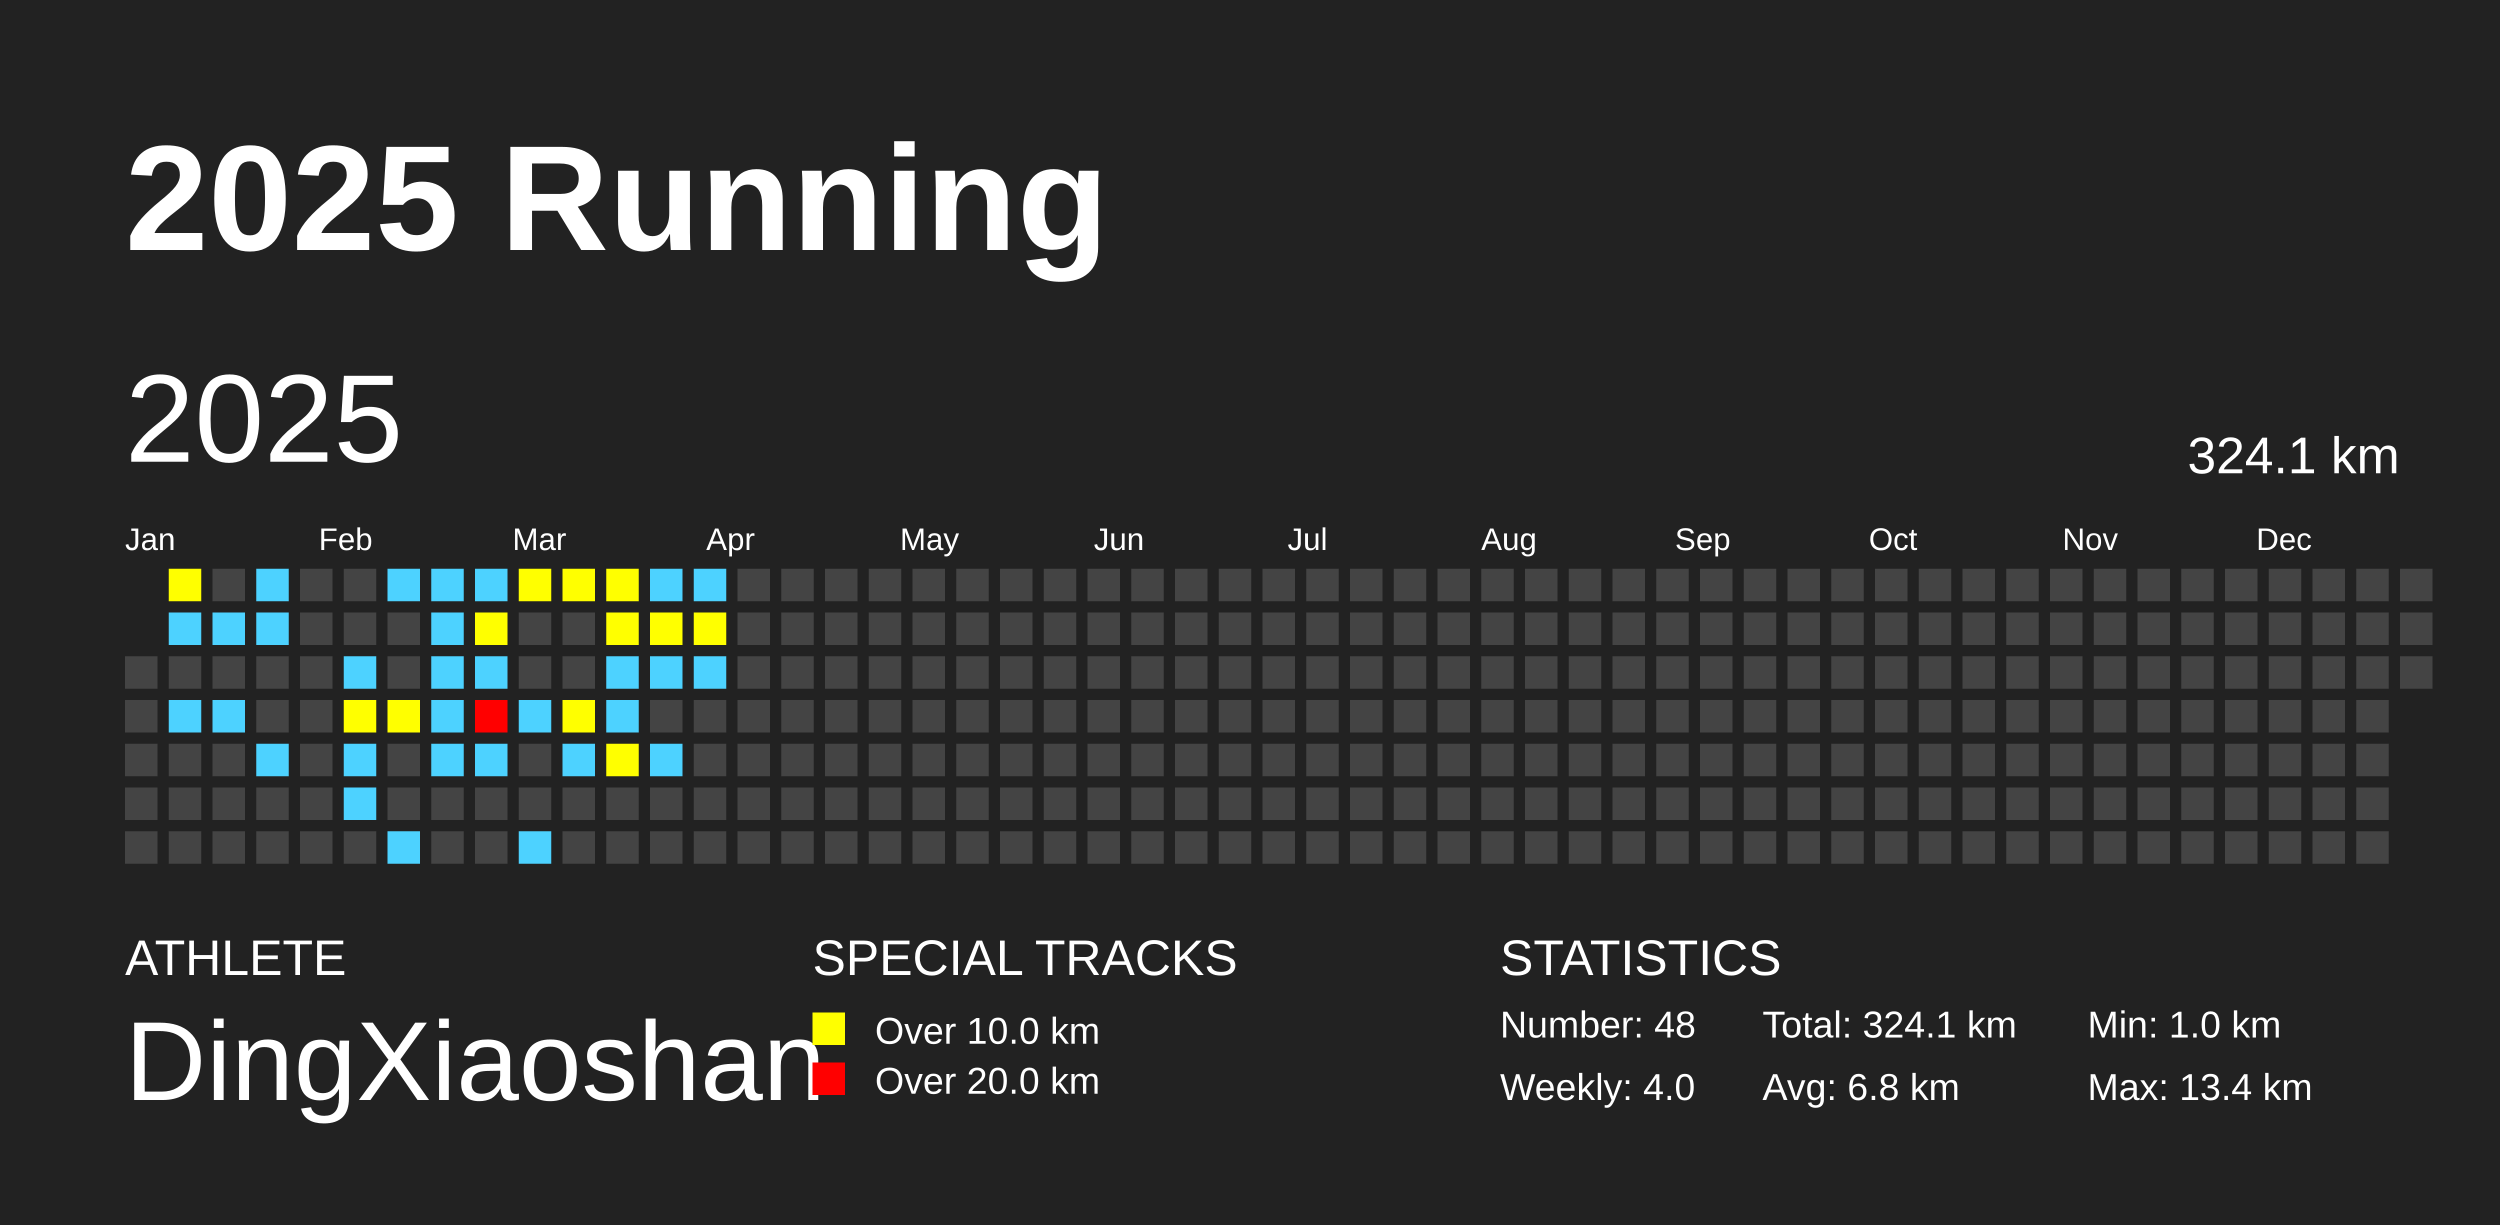
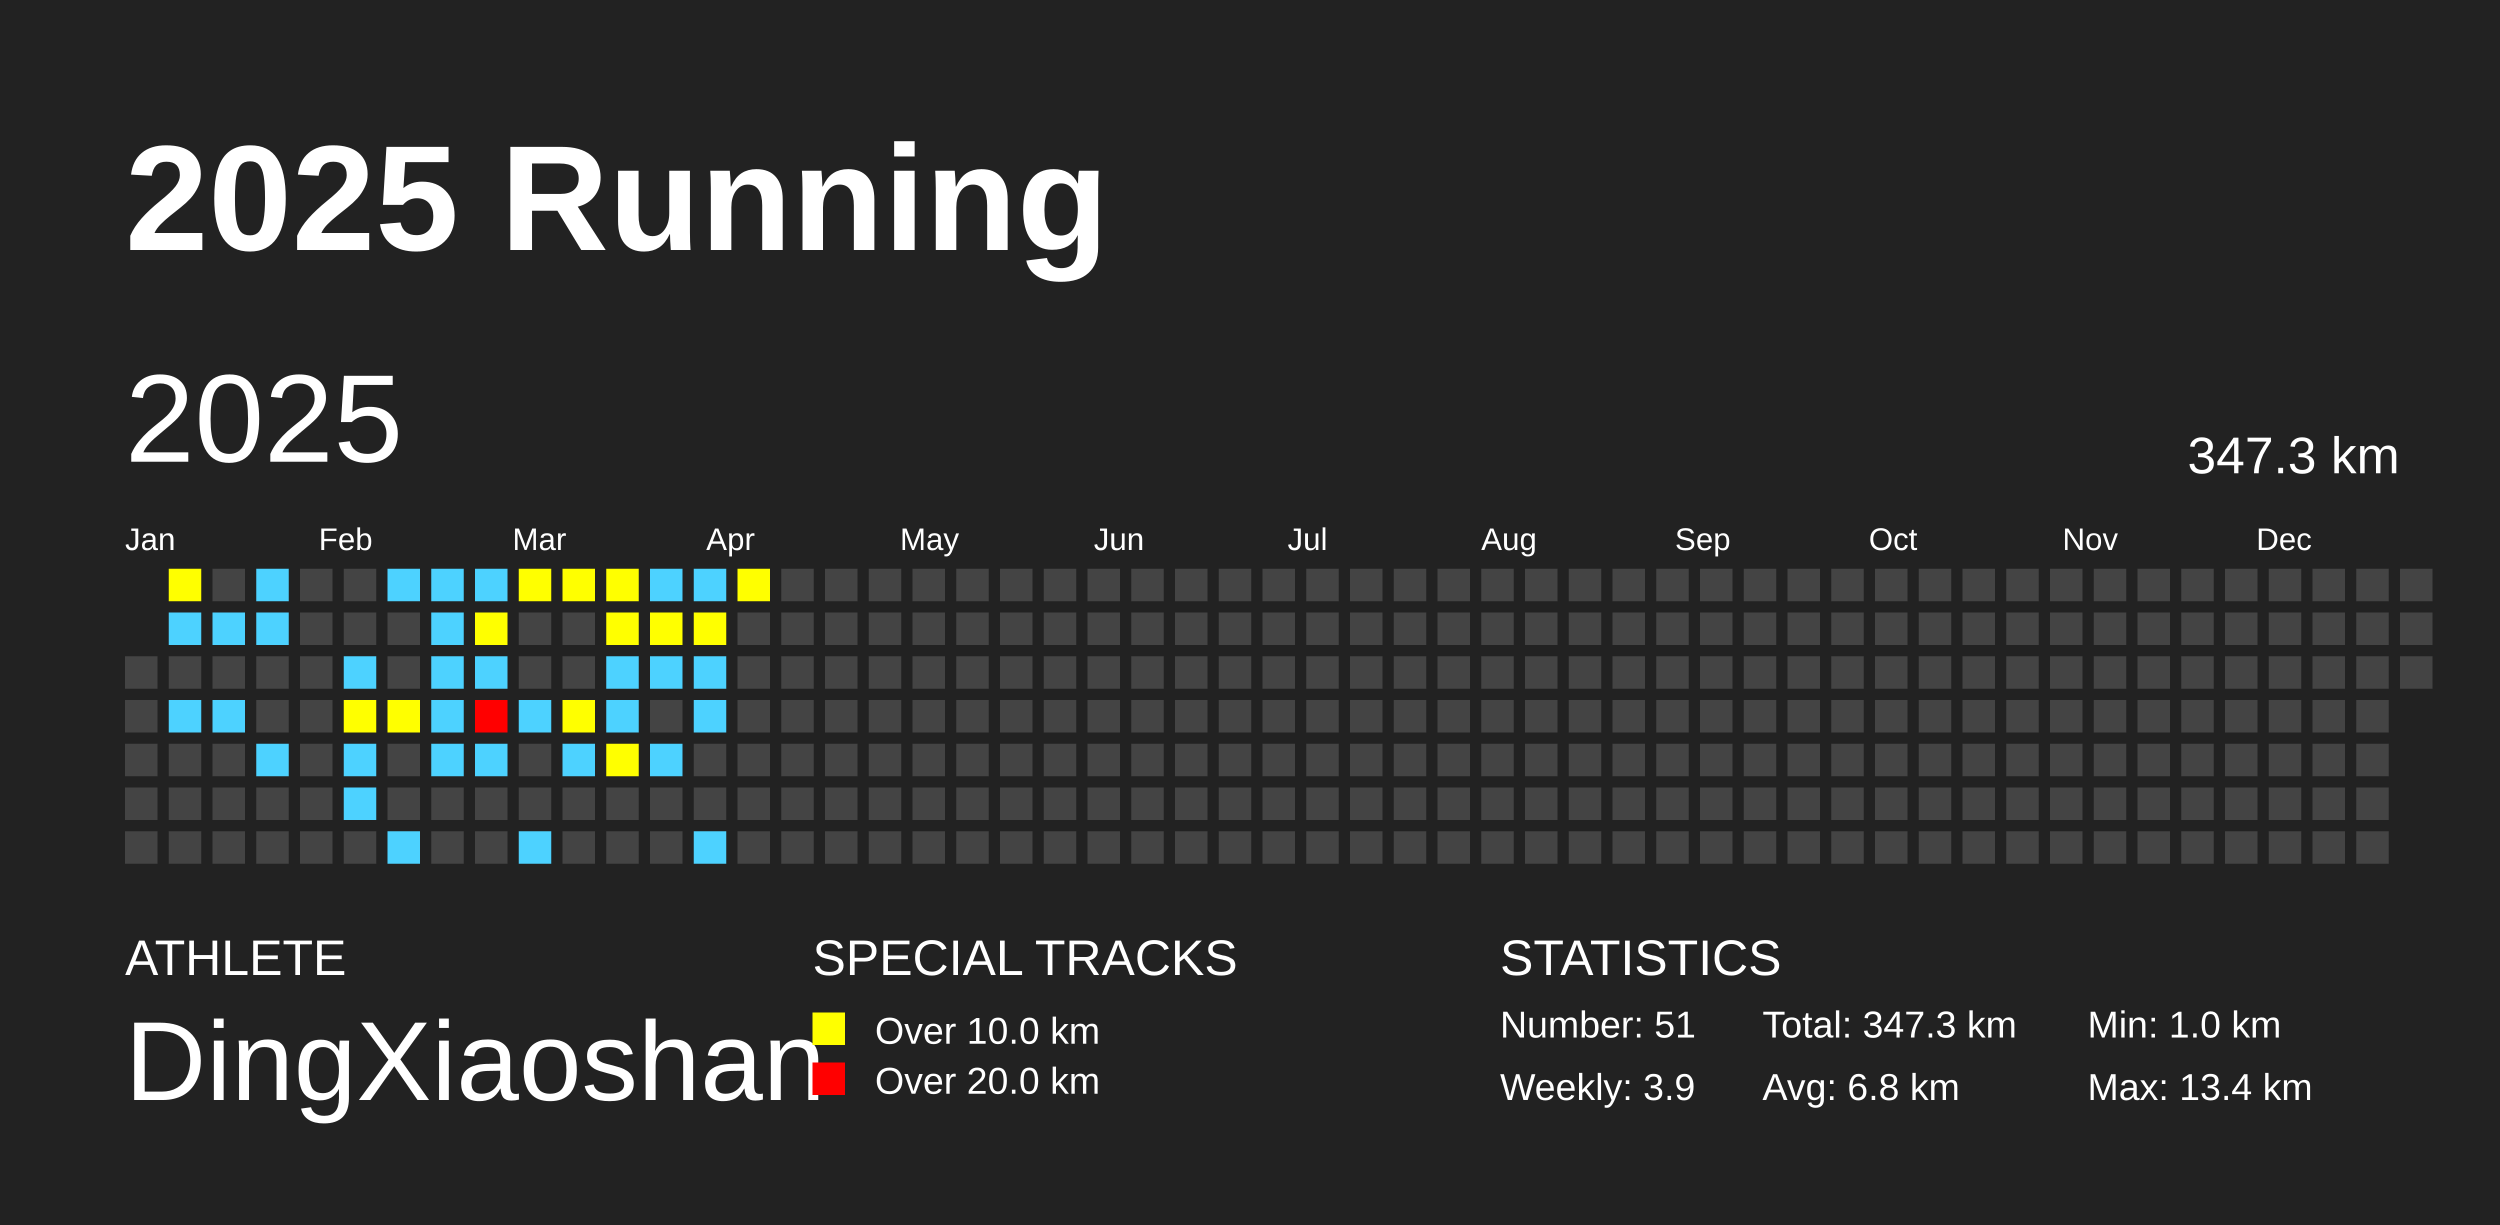
<svg xmlns="http://www.w3.org/2000/svg" baseProfile="full" height="98mm" version="1.1" viewBox="0,0,200,98" width="200mm">
  <defs />
  <rect fill="#222222" height="98" width="200" x="0" y="0" />
  <text fill="#FFFFFF" style="font-size:12px; font-family:Arial; font-weight:bold;" x="10" y="20">2025 Running</text>
  <text fill="#FFFFFF" style="font-size:4px; font-family:Arial" x="10" y="78">ATHLETE</text>
  <text fill="#FFFFFF" style="font-size:9px; font-family:Arial" x="10" y="88">DingXiaoshan</text>
  <text fill="#FFFFFF" style="font-size:4px; font-family:Arial" x="65" y="78">SPECIAL TRACKS</text>
  <rect fill="yellow" height="2.6" width="2.6" x="65" y="81" />
  <text fill="#FFFFFF" style="font-size:3px; font-family:Arial" x="70" y="83.5">Over 10.0 km</text>
  <rect fill="red" height="2.6" width="2.6" x="65" y="85" />
  <text fill="#FFFFFF" style="font-size:3px; font-family:Arial" x="70" y="87.5">Over 20.0 km</text>
  <text fill="#FFFFFF" style="font-size:4px; font-family:Arial" x="120" y="78">STATISTICS</text>
-   <text fill="#FFFFFF" style="font-size:3px; font-family:Arial" x="120" y="83">Number: 48</text>
-   <text fill="#FFFFFF" style="font-size:3px; font-family:Arial" x="120" y="88">Weekly: 4.0</text>
-   <text fill="#FFFFFF" style="font-size:3px; font-family:Arial" x="141" y="83">Total: 324.1 km</text>
+   <text fill="#FFFFFF" style="font-size:3px; font-family:Arial" x="120" y="83">Number: 51</text>
+   <text fill="#FFFFFF" style="font-size:3px; font-family:Arial" x="120" y="88">Weekly: 3.9</text>
+   <text fill="#FFFFFF" style="font-size:3px; font-family:Arial" x="141" y="83">Total: 347.3 km</text>
  <text fill="#FFFFFF" style="font-size:3px; font-family:Arial" x="141" y="88">Avg: 6.8 km</text>
  <text fill="#FFFFFF" style="font-size:3px; font-family:Arial" x="167" y="83">Min: 1.0 km</text>
  <text fill="#FFFFFF" style="font-size:3px; font-family:Arial" x="167" y="88">Max: 13.4 km</text>
  <text dominant-baseline="hanging" fill="#FFFFFF" style="font-size:10.0px; font-family:Arial;" x="10" y="30">2025</text>
-   <text dominant-baseline="hanging" fill="#FFFFFF" style="font-size:4.125px; font-family:Arial;" x="175" y="35">324.1 km</text>
+   <text dominant-baseline="hanging" fill="#FFFFFF" style="font-size:4.125px; font-family:Arial;" x="175" y="35">347.3 km</text>
  <text fill="#FFFFFF" style="font-size:2.5px; font-family:Arial" x="10.0" y="44">Jan</text>
  <text fill="#FFFFFF" style="font-size:2.5px; font-family:Arial" x="25.5" y="44">Feb</text>
  <text fill="#FFFFFF" style="font-size:2.5px; font-family:Arial" x="41.0" y="44">Mar</text>
  <text fill="#FFFFFF" style="font-size:2.5px; font-family:Arial" x="56.5" y="44">Apr</text>
  <text fill="#FFFFFF" style="font-size:2.5px; font-family:Arial" x="72.0" y="44">May</text>
  <text fill="#FFFFFF" style="font-size:2.5px; font-family:Arial" x="87.5" y="44">Jun</text>
  <text fill="#FFFFFF" style="font-size:2.5px; font-family:Arial" x="103.0" y="44">Jul</text>
  <text fill="#FFFFFF" style="font-size:2.5px; font-family:Arial" x="118.5" y="44">Aug</text>
  <text fill="#FFFFFF" style="font-size:2.5px; font-family:Arial" x="134.0" y="44">Sep</text>
  <text fill="#FFFFFF" style="font-size:2.5px; font-family:Arial" x="149.5" y="44">Oct</text>
  <text fill="#FFFFFF" style="font-size:2.5px; font-family:Arial" x="165.0" y="44">Nov</text>
  <text fill="#FFFFFF" style="font-size:2.5px; font-family:Arial" x="180.5" y="44">Dec</text>
  <rect fill="#444444" height="2.6" width="2.6" x="10.0" y="52.5" />
  <rect fill="#444444" height="2.6" width="2.6" x="10.0" y="56.0" />
  <rect fill="#444444" height="2.6" width="2.6" x="10.0" y="59.5" />
  <rect fill="#444444" height="2.6" width="2.6" x="10.0" y="63.0" />
  <rect fill="#444444" height="2.6" width="2.6" x="10.0" y="66.5" />
  <rect fill="yellow" height="2.6" width="2.6" x="13.5" y="45.5" />
  <rect fill="#4DD2FF" height="2.6" width="2.6" x="13.5" y="49.0" />
  <rect fill="#444444" height="2.6" width="2.6" x="13.5" y="52.5" />
  <rect fill="#4DD2FF" height="2.6" width="2.6" x="13.5" y="56.0" />
  <rect fill="#444444" height="2.6" width="2.6" x="13.5" y="59.5" />
  <rect fill="#444444" height="2.6" width="2.6" x="13.5" y="63.0" />
  <rect fill="#444444" height="2.6" width="2.6" x="13.5" y="66.5" />
  <rect fill="#444444" height="2.6" width="2.6" x="17.0" y="45.5" />
  <rect fill="#4DD2FF" height="2.6" width="2.6" x="17.0" y="49.0" />
  <rect fill="#444444" height="2.6" width="2.6" x="17.0" y="52.5" />
  <rect fill="#4DD2FF" height="2.6" width="2.6" x="17.0" y="56.0" />
  <rect fill="#444444" height="2.6" width="2.6" x="17.0" y="59.5" />
  <rect fill="#444444" height="2.6" width="2.6" x="17.0" y="63.0" />
  <rect fill="#444444" height="2.6" width="2.6" x="17.0" y="66.5" />
  <rect fill="#4DD2FF" height="2.6" width="2.6" x="20.5" y="45.5" />
  <rect fill="#4DD2FF" height="2.6" width="2.6" x="20.5" y="49.0" />
  <rect fill="#444444" height="2.6" width="2.6" x="20.5" y="52.5" />
  <rect fill="#444444" height="2.6" width="2.6" x="20.5" y="56.0" />
  <rect fill="#4DD2FF" height="2.6" width="2.6" x="20.5" y="59.5" />
  <rect fill="#444444" height="2.6" width="2.6" x="20.5" y="63.0" />
  <rect fill="#444444" height="2.6" width="2.6" x="20.5" y="66.5" />
  <rect fill="#444444" height="2.6" width="2.6" x="24.0" y="45.5" />
  <rect fill="#444444" height="2.6" width="2.6" x="24.0" y="49.0" />
  <rect fill="#444444" height="2.6" width="2.6" x="24.0" y="52.5" />
  <rect fill="#444444" height="2.6" width="2.6" x="24.0" y="56.0" />
  <rect fill="#444444" height="2.6" width="2.6" x="24.0" y="59.5" />
  <rect fill="#444444" height="2.6" width="2.6" x="24.0" y="63.0" />
  <rect fill="#444444" height="2.6" width="2.6" x="24.0" y="66.5" />
  <rect fill="#444444" height="2.6" width="2.6" x="27.5" y="45.5" />
  <rect fill="#444444" height="2.6" width="2.6" x="27.5" y="49.0" />
  <rect fill="#4DD2FF" height="2.6" width="2.6" x="27.5" y="52.5" />
  <rect fill="yellow" height="2.6" width="2.6" x="27.5" y="56.0" />
  <rect fill="#4DD2FF" height="2.6" width="2.6" x="27.5" y="59.5" />
  <rect fill="#4DD2FF" height="2.6" width="2.6" x="27.5" y="63.0" />
  <rect fill="#444444" height="2.6" width="2.6" x="27.5" y="66.5" />
  <rect fill="#4DD2FF" height="2.6" width="2.6" x="31.0" y="45.5" />
  <rect fill="#444444" height="2.6" width="2.6" x="31.0" y="49.0" />
  <rect fill="#444444" height="2.6" width="2.6" x="31.0" y="52.5" />
  <rect fill="yellow" height="2.6" width="2.6" x="31.0" y="56.0" />
  <rect fill="#444444" height="2.6" width="2.6" x="31.0" y="59.5" />
  <rect fill="#444444" height="2.6" width="2.6" x="31.0" y="63.0" />
  <rect fill="#4DD2FF" height="2.6" width="2.6" x="31.0" y="66.5" />
  <rect fill="#4DD2FF" height="2.6" width="2.6" x="34.5" y="45.5" />
  <rect fill="#4DD2FF" height="2.6" width="2.6" x="34.5" y="49.0" />
  <rect fill="#4DD2FF" height="2.6" width="2.6" x="34.5" y="52.5" />
  <rect fill="#4DD2FF" height="2.6" width="2.6" x="34.5" y="56.0" />
  <rect fill="#4DD2FF" height="2.6" width="2.6" x="34.5" y="59.5" />
  <rect fill="#444444" height="2.6" width="2.6" x="34.5" y="63.0" />
  <rect fill="#444444" height="2.6" width="2.6" x="34.5" y="66.5" />
  <rect fill="#4DD2FF" height="2.6" width="2.6" x="38.0" y="45.5" />
  <rect fill="yellow" height="2.6" width="2.6" x="38.0" y="49.0" />
  <rect fill="#4DD2FF" height="2.6" width="2.6" x="38.0" y="52.5" />
  <rect fill="red" height="2.6" width="2.6" x="38.0" y="56.0" />
  <rect fill="#4DD2FF" height="2.6" width="2.6" x="38.0" y="59.5" />
  <rect fill="#444444" height="2.6" width="2.6" x="38.0" y="63.0" />
  <rect fill="#444444" height="2.6" width="2.6" x="38.0" y="66.5" />
  <rect fill="yellow" height="2.6" width="2.6" x="41.5" y="45.5" />
  <rect fill="#444444" height="2.6" width="2.6" x="41.5" y="49.0" />
  <rect fill="#444444" height="2.6" width="2.6" x="41.5" y="52.5" />
  <rect fill="#4DD2FF" height="2.6" width="2.6" x="41.5" y="56.0" />
  <rect fill="#444444" height="2.6" width="2.6" x="41.5" y="59.5" />
  <rect fill="#444444" height="2.6" width="2.6" x="41.5" y="63.0" />
  <rect fill="#4DD2FF" height="2.6" width="2.6" x="41.5" y="66.5" />
  <rect fill="yellow" height="2.6" width="2.6" x="45.0" y="45.5" />
  <rect fill="#444444" height="2.6" width="2.6" x="45.0" y="49.0" />
  <rect fill="#444444" height="2.6" width="2.6" x="45.0" y="52.5" />
  <rect fill="yellow" height="2.6" width="2.6" x="45.0" y="56.0" />
  <rect fill="#4DD2FF" height="2.6" width="2.6" x="45.0" y="59.5" />
  <rect fill="#444444" height="2.6" width="2.6" x="45.0" y="63.0" />
  <rect fill="#444444" height="2.6" width="2.6" x="45.0" y="66.5" />
  <rect fill="yellow" height="2.6" width="2.6" x="48.5" y="45.5" />
  <rect fill="yellow" height="2.6" width="2.6" x="48.5" y="49.0" />
  <rect fill="#4DD2FF" height="2.6" width="2.6" x="48.5" y="52.5" />
  <rect fill="#4DD2FF" height="2.6" width="2.6" x="48.5" y="56.0" />
  <rect fill="yellow" height="2.6" width="2.6" x="48.5" y="59.5" />
  <rect fill="#444444" height="2.6" width="2.6" x="48.5" y="63.0" />
  <rect fill="#444444" height="2.6" width="2.6" x="48.5" y="66.5" />
  <rect fill="#4DD2FF" height="2.6" width="2.6" x="52.0" y="45.5" />
  <rect fill="yellow" height="2.6" width="2.6" x="52.0" y="49.0" />
  <rect fill="#4DD2FF" height="2.6" width="2.6" x="52.0" y="52.5" />
  <rect fill="#444444" height="2.6" width="2.6" x="52.0" y="56.0" />
  <rect fill="#4DD2FF" height="2.6" width="2.6" x="52.0" y="59.5" />
  <rect fill="#444444" height="2.6" width="2.6" x="52.0" y="63.0" />
  <rect fill="#444444" height="2.6" width="2.6" x="52.0" y="66.5" />
  <rect fill="#4DD2FF" height="2.6" width="2.6" x="55.5" y="45.5" />
  <rect fill="yellow" height="2.6" width="2.6" x="55.5" y="49.0" />
  <rect fill="#4DD2FF" height="2.6" width="2.6" x="55.5" y="52.5" />
-   <rect fill="#444444" height="2.6" width="2.6" x="55.5" y="56.0" />
+   <rect fill="#4DD2FF" height="2.6" width="2.6" x="55.5" y="56.0" />
  <rect fill="#444444" height="2.6" width="2.6" x="55.5" y="59.5" />
  <rect fill="#444444" height="2.6" width="2.6" x="55.5" y="63.0" />
-   <rect fill="#444444" height="2.6" width="2.6" x="55.5" y="66.5" />
-   <rect fill="#444444" height="2.6" width="2.6" x="59.0" y="45.5" />
+   <rect fill="#4DD2FF" height="2.6" width="2.6" x="55.5" y="66.5" />
+   <rect fill="yellow" height="2.6" width="2.6" x="59.0" y="45.5" />
  <rect fill="#444444" height="2.6" width="2.6" x="59.0" y="49.0" />
  <rect fill="#444444" height="2.6" width="2.6" x="59.0" y="52.5" />
  <rect fill="#444444" height="2.6" width="2.6" x="59.0" y="56.0" />
  <rect fill="#444444" height="2.6" width="2.6" x="59.0" y="59.5" />
  <rect fill="#444444" height="2.6" width="2.6" x="59.0" y="63.0" />
  <rect fill="#444444" height="2.6" width="2.6" x="59.0" y="66.5" />
  <rect fill="#444444" height="2.6" width="2.6" x="62.5" y="45.5" />
  <rect fill="#444444" height="2.6" width="2.6" x="62.5" y="49.0" />
  <rect fill="#444444" height="2.6" width="2.6" x="62.5" y="52.5" />
  <rect fill="#444444" height="2.6" width="2.6" x="62.5" y="56.0" />
  <rect fill="#444444" height="2.6" width="2.6" x="62.5" y="59.5" />
  <rect fill="#444444" height="2.6" width="2.6" x="62.5" y="63.0" />
  <rect fill="#444444" height="2.6" width="2.6" x="62.5" y="66.5" />
  <rect fill="#444444" height="2.6" width="2.6" x="66.0" y="45.5" />
  <rect fill="#444444" height="2.6" width="2.6" x="66.0" y="49.0" />
  <rect fill="#444444" height="2.6" width="2.6" x="66.0" y="52.5" />
  <rect fill="#444444" height="2.6" width="2.6" x="66.0" y="56.0" />
  <rect fill="#444444" height="2.6" width="2.6" x="66.0" y="59.5" />
  <rect fill="#444444" height="2.6" width="2.6" x="66.0" y="63.0" />
  <rect fill="#444444" height="2.6" width="2.6" x="66.0" y="66.5" />
  <rect fill="#444444" height="2.6" width="2.6" x="69.5" y="45.5" />
  <rect fill="#444444" height="2.6" width="2.6" x="69.5" y="49.0" />
  <rect fill="#444444" height="2.6" width="2.6" x="69.5" y="52.5" />
  <rect fill="#444444" height="2.6" width="2.6" x="69.5" y="56.0" />
  <rect fill="#444444" height="2.6" width="2.6" x="69.5" y="59.5" />
  <rect fill="#444444" height="2.6" width="2.6" x="69.5" y="63.0" />
  <rect fill="#444444" height="2.6" width="2.6" x="69.5" y="66.5" />
  <rect fill="#444444" height="2.6" width="2.6" x="73.0" y="45.5" />
  <rect fill="#444444" height="2.6" width="2.6" x="73.0" y="49.0" />
  <rect fill="#444444" height="2.6" width="2.6" x="73.0" y="52.5" />
  <rect fill="#444444" height="2.6" width="2.6" x="73.0" y="56.0" />
  <rect fill="#444444" height="2.6" width="2.6" x="73.0" y="59.5" />
  <rect fill="#444444" height="2.6" width="2.6" x="73.0" y="63.0" />
  <rect fill="#444444" height="2.6" width="2.6" x="73.0" y="66.5" />
  <rect fill="#444444" height="2.6" width="2.6" x="76.5" y="45.5" />
  <rect fill="#444444" height="2.6" width="2.6" x="76.5" y="49.0" />
  <rect fill="#444444" height="2.6" width="2.6" x="76.5" y="52.5" />
  <rect fill="#444444" height="2.6" width="2.6" x="76.5" y="56.0" />
  <rect fill="#444444" height="2.6" width="2.6" x="76.5" y="59.5" />
  <rect fill="#444444" height="2.6" width="2.6" x="76.5" y="63.0" />
  <rect fill="#444444" height="2.6" width="2.6" x="76.5" y="66.5" />
  <rect fill="#444444" height="2.6" width="2.6" x="80.0" y="45.5" />
  <rect fill="#444444" height="2.6" width="2.6" x="80.0" y="49.0" />
  <rect fill="#444444" height="2.6" width="2.6" x="80.0" y="52.5" />
  <rect fill="#444444" height="2.6" width="2.6" x="80.0" y="56.0" />
  <rect fill="#444444" height="2.6" width="2.6" x="80.0" y="59.5" />
  <rect fill="#444444" height="2.6" width="2.6" x="80.0" y="63.0" />
  <rect fill="#444444" height="2.6" width="2.6" x="80.0" y="66.5" />
  <rect fill="#444444" height="2.6" width="2.6" x="83.5" y="45.5" />
  <rect fill="#444444" height="2.6" width="2.6" x="83.5" y="49.0" />
  <rect fill="#444444" height="2.6" width="2.6" x="83.5" y="52.5" />
  <rect fill="#444444" height="2.6" width="2.6" x="83.5" y="56.0" />
  <rect fill="#444444" height="2.6" width="2.6" x="83.5" y="59.5" />
  <rect fill="#444444" height="2.6" width="2.6" x="83.5" y="63.0" />
  <rect fill="#444444" height="2.6" width="2.6" x="83.5" y="66.5" />
  <rect fill="#444444" height="2.6" width="2.6" x="87.0" y="45.5" />
  <rect fill="#444444" height="2.6" width="2.6" x="87.0" y="49.0" />
  <rect fill="#444444" height="2.6" width="2.6" x="87.0" y="52.5" />
  <rect fill="#444444" height="2.6" width="2.6" x="87.0" y="56.0" />
  <rect fill="#444444" height="2.6" width="2.6" x="87.0" y="59.5" />
  <rect fill="#444444" height="2.6" width="2.6" x="87.0" y="63.0" />
  <rect fill="#444444" height="2.6" width="2.6" x="87.0" y="66.5" />
  <rect fill="#444444" height="2.6" width="2.6" x="90.5" y="45.5" />
  <rect fill="#444444" height="2.6" width="2.6" x="90.5" y="49.0" />
  <rect fill="#444444" height="2.6" width="2.6" x="90.5" y="52.5" />
  <rect fill="#444444" height="2.6" width="2.6" x="90.5" y="56.0" />
  <rect fill="#444444" height="2.6" width="2.6" x="90.5" y="59.5" />
  <rect fill="#444444" height="2.6" width="2.6" x="90.5" y="63.0" />
  <rect fill="#444444" height="2.6" width="2.6" x="90.5" y="66.5" />
  <rect fill="#444444" height="2.6" width="2.6" x="94.0" y="45.5" />
  <rect fill="#444444" height="2.6" width="2.6" x="94.0" y="49.0" />
  <rect fill="#444444" height="2.6" width="2.6" x="94.0" y="52.5" />
  <rect fill="#444444" height="2.6" width="2.6" x="94.0" y="56.0" />
  <rect fill="#444444" height="2.6" width="2.6" x="94.0" y="59.5" />
  <rect fill="#444444" height="2.6" width="2.6" x="94.0" y="63.0" />
  <rect fill="#444444" height="2.6" width="2.6" x="94.0" y="66.5" />
  <rect fill="#444444" height="2.6" width="2.6" x="97.5" y="45.5" />
  <rect fill="#444444" height="2.6" width="2.6" x="97.5" y="49.0" />
  <rect fill="#444444" height="2.6" width="2.6" x="97.5" y="52.5" />
  <rect fill="#444444" height="2.6" width="2.6" x="97.5" y="56.0" />
  <rect fill="#444444" height="2.6" width="2.6" x="97.5" y="59.5" />
  <rect fill="#444444" height="2.6" width="2.6" x="97.5" y="63.0" />
  <rect fill="#444444" height="2.6" width="2.6" x="97.5" y="66.5" />
  <rect fill="#444444" height="2.6" width="2.6" x="101.0" y="45.5" />
  <rect fill="#444444" height="2.6" width="2.6" x="101.0" y="49.0" />
  <rect fill="#444444" height="2.6" width="2.6" x="101.0" y="52.5" />
  <rect fill="#444444" height="2.6" width="2.6" x="101.0" y="56.0" />
  <rect fill="#444444" height="2.6" width="2.6" x="101.0" y="59.5" />
  <rect fill="#444444" height="2.6" width="2.6" x="101.0" y="63.0" />
  <rect fill="#444444" height="2.6" width="2.6" x="101.0" y="66.5" />
  <rect fill="#444444" height="2.6" width="2.6" x="104.5" y="45.5" />
  <rect fill="#444444" height="2.6" width="2.6" x="104.5" y="49.0" />
  <rect fill="#444444" height="2.6" width="2.6" x="104.5" y="52.5" />
  <rect fill="#444444" height="2.6" width="2.6" x="104.5" y="56.0" />
  <rect fill="#444444" height="2.6" width="2.6" x="104.5" y="59.5" />
  <rect fill="#444444" height="2.6" width="2.6" x="104.5" y="63.0" />
  <rect fill="#444444" height="2.6" width="2.6" x="104.5" y="66.5" />
  <rect fill="#444444" height="2.6" width="2.6" x="108.0" y="45.5" />
  <rect fill="#444444" height="2.6" width="2.6" x="108.0" y="49.0" />
  <rect fill="#444444" height="2.6" width="2.6" x="108.0" y="52.5" />
  <rect fill="#444444" height="2.6" width="2.6" x="108.0" y="56.0" />
  <rect fill="#444444" height="2.6" width="2.6" x="108.0" y="59.5" />
  <rect fill="#444444" height="2.6" width="2.6" x="108.0" y="63.0" />
  <rect fill="#444444" height="2.6" width="2.6" x="108.0" y="66.5" />
  <rect fill="#444444" height="2.6" width="2.6" x="111.5" y="45.5" />
  <rect fill="#444444" height="2.6" width="2.6" x="111.5" y="49.0" />
  <rect fill="#444444" height="2.6" width="2.6" x="111.5" y="52.5" />
  <rect fill="#444444" height="2.6" width="2.6" x="111.5" y="56.0" />
  <rect fill="#444444" height="2.6" width="2.6" x="111.5" y="59.5" />
  <rect fill="#444444" height="2.6" width="2.6" x="111.5" y="63.0" />
  <rect fill="#444444" height="2.6" width="2.6" x="111.5" y="66.5" />
  <rect fill="#444444" height="2.6" width="2.6" x="115.0" y="45.5" />
  <rect fill="#444444" height="2.6" width="2.6" x="115.0" y="49.0" />
  <rect fill="#444444" height="2.6" width="2.6" x="115.0" y="52.5" />
  <rect fill="#444444" height="2.6" width="2.6" x="115.0" y="56.0" />
  <rect fill="#444444" height="2.6" width="2.6" x="115.0" y="59.5" />
  <rect fill="#444444" height="2.6" width="2.6" x="115.0" y="63.0" />
  <rect fill="#444444" height="2.6" width="2.6" x="115.0" y="66.5" />
  <rect fill="#444444" height="2.6" width="2.6" x="118.5" y="45.5" />
  <rect fill="#444444" height="2.6" width="2.6" x="118.5" y="49.0" />
  <rect fill="#444444" height="2.6" width="2.6" x="118.5" y="52.5" />
  <rect fill="#444444" height="2.6" width="2.6" x="118.5" y="56.0" />
  <rect fill="#444444" height="2.6" width="2.6" x="118.5" y="59.5" />
  <rect fill="#444444" height="2.6" width="2.6" x="118.5" y="63.0" />
  <rect fill="#444444" height="2.6" width="2.6" x="118.5" y="66.5" />
  <rect fill="#444444" height="2.6" width="2.6" x="122.0" y="45.5" />
  <rect fill="#444444" height="2.6" width="2.6" x="122.0" y="49.0" />
  <rect fill="#444444" height="2.6" width="2.6" x="122.0" y="52.5" />
  <rect fill="#444444" height="2.6" width="2.6" x="122.0" y="56.0" />
  <rect fill="#444444" height="2.6" width="2.6" x="122.0" y="59.5" />
  <rect fill="#444444" height="2.6" width="2.6" x="122.0" y="63.0" />
  <rect fill="#444444" height="2.6" width="2.6" x="122.0" y="66.5" />
  <rect fill="#444444" height="2.6" width="2.6" x="125.5" y="45.5" />
  <rect fill="#444444" height="2.6" width="2.6" x="125.5" y="49.0" />
  <rect fill="#444444" height="2.6" width="2.6" x="125.5" y="52.5" />
  <rect fill="#444444" height="2.6" width="2.6" x="125.5" y="56.0" />
  <rect fill="#444444" height="2.6" width="2.6" x="125.5" y="59.5" />
  <rect fill="#444444" height="2.6" width="2.6" x="125.5" y="63.0" />
  <rect fill="#444444" height="2.6" width="2.6" x="125.5" y="66.5" />
  <rect fill="#444444" height="2.6" width="2.6" x="129.0" y="45.5" />
  <rect fill="#444444" height="2.6" width="2.6" x="129.0" y="49.0" />
  <rect fill="#444444" height="2.6" width="2.6" x="129.0" y="52.5" />
  <rect fill="#444444" height="2.6" width="2.6" x="129.0" y="56.0" />
  <rect fill="#444444" height="2.6" width="2.6" x="129.0" y="59.5" />
  <rect fill="#444444" height="2.6" width="2.6" x="129.0" y="63.0" />
  <rect fill="#444444" height="2.6" width="2.6" x="129.0" y="66.5" />
  <rect fill="#444444" height="2.6" width="2.6" x="132.5" y="45.5" />
  <rect fill="#444444" height="2.6" width="2.6" x="132.5" y="49.0" />
  <rect fill="#444444" height="2.6" width="2.6" x="132.5" y="52.5" />
  <rect fill="#444444" height="2.6" width="2.6" x="132.5" y="56.0" />
  <rect fill="#444444" height="2.6" width="2.6" x="132.5" y="59.5" />
  <rect fill="#444444" height="2.6" width="2.6" x="132.5" y="63.0" />
  <rect fill="#444444" height="2.6" width="2.6" x="132.5" y="66.5" />
  <rect fill="#444444" height="2.6" width="2.6" x="136.0" y="45.5" />
  <rect fill="#444444" height="2.6" width="2.6" x="136.0" y="49.0" />
  <rect fill="#444444" height="2.6" width="2.6" x="136.0" y="52.5" />
  <rect fill="#444444" height="2.6" width="2.6" x="136.0" y="56.0" />
  <rect fill="#444444" height="2.6" width="2.6" x="136.0" y="59.5" />
  <rect fill="#444444" height="2.6" width="2.6" x="136.0" y="63.0" />
  <rect fill="#444444" height="2.6" width="2.6" x="136.0" y="66.5" />
  <rect fill="#444444" height="2.6" width="2.6" x="139.5" y="45.5" />
  <rect fill="#444444" height="2.6" width="2.6" x="139.5" y="49.0" />
  <rect fill="#444444" height="2.6" width="2.6" x="139.5" y="52.5" />
  <rect fill="#444444" height="2.6" width="2.6" x="139.5" y="56.0" />
  <rect fill="#444444" height="2.6" width="2.6" x="139.5" y="59.5" />
  <rect fill="#444444" height="2.6" width="2.6" x="139.5" y="63.0" />
  <rect fill="#444444" height="2.6" width="2.6" x="139.5" y="66.5" />
  <rect fill="#444444" height="2.6" width="2.6" x="143.0" y="45.5" />
  <rect fill="#444444" height="2.6" width="2.6" x="143.0" y="49.0" />
  <rect fill="#444444" height="2.6" width="2.6" x="143.0" y="52.5" />
  <rect fill="#444444" height="2.6" width="2.6" x="143.0" y="56.0" />
  <rect fill="#444444" height="2.6" width="2.6" x="143.0" y="59.5" />
  <rect fill="#444444" height="2.6" width="2.6" x="143.0" y="63.0" />
  <rect fill="#444444" height="2.6" width="2.6" x="143.0" y="66.5" />
  <rect fill="#444444" height="2.6" width="2.6" x="146.5" y="45.5" />
  <rect fill="#444444" height="2.6" width="2.6" x="146.5" y="49.0" />
  <rect fill="#444444" height="2.6" width="2.6" x="146.5" y="52.5" />
  <rect fill="#444444" height="2.6" width="2.6" x="146.5" y="56.0" />
  <rect fill="#444444" height="2.6" width="2.6" x="146.5" y="59.5" />
  <rect fill="#444444" height="2.6" width="2.6" x="146.5" y="63.0" />
  <rect fill="#444444" height="2.6" width="2.6" x="146.5" y="66.5" />
  <rect fill="#444444" height="2.6" width="2.6" x="150.0" y="45.5" />
  <rect fill="#444444" height="2.6" width="2.6" x="150.0" y="49.0" />
  <rect fill="#444444" height="2.6" width="2.6" x="150.0" y="52.5" />
  <rect fill="#444444" height="2.6" width="2.6" x="150.0" y="56.0" />
  <rect fill="#444444" height="2.6" width="2.6" x="150.0" y="59.5" />
  <rect fill="#444444" height="2.6" width="2.6" x="150.0" y="63.0" />
  <rect fill="#444444" height="2.6" width="2.6" x="150.0" y="66.5" />
  <rect fill="#444444" height="2.6" width="2.6" x="153.5" y="45.5" />
  <rect fill="#444444" height="2.6" width="2.6" x="153.5" y="49.0" />
  <rect fill="#444444" height="2.6" width="2.6" x="153.5" y="52.5" />
  <rect fill="#444444" height="2.6" width="2.6" x="153.5" y="56.0" />
  <rect fill="#444444" height="2.6" width="2.6" x="153.5" y="59.5" />
  <rect fill="#444444" height="2.6" width="2.6" x="153.5" y="63.0" />
  <rect fill="#444444" height="2.6" width="2.6" x="153.5" y="66.5" />
  <rect fill="#444444" height="2.6" width="2.6" x="157.0" y="45.5" />
  <rect fill="#444444" height="2.6" width="2.6" x="157.0" y="49.0" />
  <rect fill="#444444" height="2.6" width="2.6" x="157.0" y="52.5" />
  <rect fill="#444444" height="2.6" width="2.6" x="157.0" y="56.0" />
  <rect fill="#444444" height="2.6" width="2.6" x="157.0" y="59.5" />
  <rect fill="#444444" height="2.6" width="2.6" x="157.0" y="63.0" />
  <rect fill="#444444" height="2.6" width="2.6" x="157.0" y="66.5" />
  <rect fill="#444444" height="2.6" width="2.6" x="160.5" y="45.5" />
  <rect fill="#444444" height="2.6" width="2.6" x="160.5" y="49.0" />
  <rect fill="#444444" height="2.6" width="2.6" x="160.5" y="52.5" />
  <rect fill="#444444" height="2.6" width="2.6" x="160.5" y="56.0" />
  <rect fill="#444444" height="2.6" width="2.6" x="160.5" y="59.5" />
  <rect fill="#444444" height="2.6" width="2.6" x="160.5" y="63.0" />
  <rect fill="#444444" height="2.6" width="2.6" x="160.5" y="66.5" />
  <rect fill="#444444" height="2.6" width="2.6" x="164.0" y="45.5" />
  <rect fill="#444444" height="2.6" width="2.6" x="164.0" y="49.0" />
  <rect fill="#444444" height="2.6" width="2.6" x="164.0" y="52.5" />
  <rect fill="#444444" height="2.6" width="2.6" x="164.0" y="56.0" />
  <rect fill="#444444" height="2.6" width="2.6" x="164.0" y="59.5" />
  <rect fill="#444444" height="2.6" width="2.6" x="164.0" y="63.0" />
  <rect fill="#444444" height="2.6" width="2.6" x="164.0" y="66.5" />
  <rect fill="#444444" height="2.6" width="2.6" x="167.5" y="45.5" />
  <rect fill="#444444" height="2.6" width="2.6" x="167.5" y="49.0" />
  <rect fill="#444444" height="2.6" width="2.6" x="167.5" y="52.5" />
  <rect fill="#444444" height="2.6" width="2.6" x="167.5" y="56.0" />
  <rect fill="#444444" height="2.6" width="2.6" x="167.5" y="59.5" />
  <rect fill="#444444" height="2.6" width="2.6" x="167.5" y="63.0" />
  <rect fill="#444444" height="2.6" width="2.6" x="167.5" y="66.5" />
  <rect fill="#444444" height="2.6" width="2.6" x="171.0" y="45.5" />
  <rect fill="#444444" height="2.6" width="2.6" x="171.0" y="49.0" />
  <rect fill="#444444" height="2.6" width="2.6" x="171.0" y="52.5" />
  <rect fill="#444444" height="2.6" width="2.6" x="171.0" y="56.0" />
  <rect fill="#444444" height="2.6" width="2.6" x="171.0" y="59.5" />
  <rect fill="#444444" height="2.6" width="2.6" x="171.0" y="63.0" />
  <rect fill="#444444" height="2.6" width="2.6" x="171.0" y="66.5" />
  <rect fill="#444444" height="2.6" width="2.6" x="174.5" y="45.5" />
  <rect fill="#444444" height="2.6" width="2.6" x="174.5" y="49.0" />
  <rect fill="#444444" height="2.6" width="2.6" x="174.5" y="52.5" />
  <rect fill="#444444" height="2.6" width="2.6" x="174.5" y="56.0" />
  <rect fill="#444444" height="2.6" width="2.6" x="174.5" y="59.5" />
  <rect fill="#444444" height="2.6" width="2.6" x="174.5" y="63.0" />
  <rect fill="#444444" height="2.6" width="2.6" x="174.5" y="66.5" />
  <rect fill="#444444" height="2.6" width="2.6" x="178.0" y="45.5" />
  <rect fill="#444444" height="2.6" width="2.6" x="178.0" y="49.0" />
  <rect fill="#444444" height="2.6" width="2.6" x="178.0" y="52.5" />
  <rect fill="#444444" height="2.6" width="2.6" x="178.0" y="56.0" />
  <rect fill="#444444" height="2.6" width="2.6" x="178.0" y="59.5" />
  <rect fill="#444444" height="2.6" width="2.6" x="178.0" y="63.0" />
  <rect fill="#444444" height="2.6" width="2.6" x="178.0" y="66.5" />
  <rect fill="#444444" height="2.6" width="2.6" x="181.5" y="45.5" />
  <rect fill="#444444" height="2.6" width="2.6" x="181.5" y="49.0" />
  <rect fill="#444444" height="2.6" width="2.6" x="181.5" y="52.5" />
  <rect fill="#444444" height="2.6" width="2.6" x="181.5" y="56.0" />
  <rect fill="#444444" height="2.6" width="2.6" x="181.5" y="59.5" />
  <rect fill="#444444" height="2.6" width="2.6" x="181.5" y="63.0" />
  <rect fill="#444444" height="2.6" width="2.6" x="181.5" y="66.5" />
  <rect fill="#444444" height="2.6" width="2.6" x="185.0" y="45.5" />
  <rect fill="#444444" height="2.6" width="2.6" x="185.0" y="49.0" />
  <rect fill="#444444" height="2.6" width="2.6" x="185.0" y="52.5" />
  <rect fill="#444444" height="2.6" width="2.6" x="185.0" y="56.0" />
  <rect fill="#444444" height="2.6" width="2.6" x="185.0" y="59.5" />
  <rect fill="#444444" height="2.6" width="2.6" x="185.0" y="63.0" />
  <rect fill="#444444" height="2.6" width="2.6" x="185.0" y="66.5" />
  <rect fill="#444444" height="2.6" width="2.6" x="188.5" y="45.5" />
  <rect fill="#444444" height="2.6" width="2.6" x="188.5" y="49.0" />
  <rect fill="#444444" height="2.6" width="2.6" x="188.5" y="52.5" />
  <rect fill="#444444" height="2.6" width="2.6" x="188.5" y="56.0" />
  <rect fill="#444444" height="2.6" width="2.6" x="188.5" y="59.5" />
  <rect fill="#444444" height="2.6" width="2.6" x="188.5" y="63.0" />
  <rect fill="#444444" height="2.6" width="2.6" x="188.5" y="66.5" />
  <rect fill="#444444" height="2.6" width="2.6" x="192.0" y="45.5" />
  <rect fill="#444444" height="2.6" width="2.6" x="192.0" y="49.0" />
  <rect fill="#444444" height="2.6" width="2.6" x="192.0" y="52.5" />
</svg>
